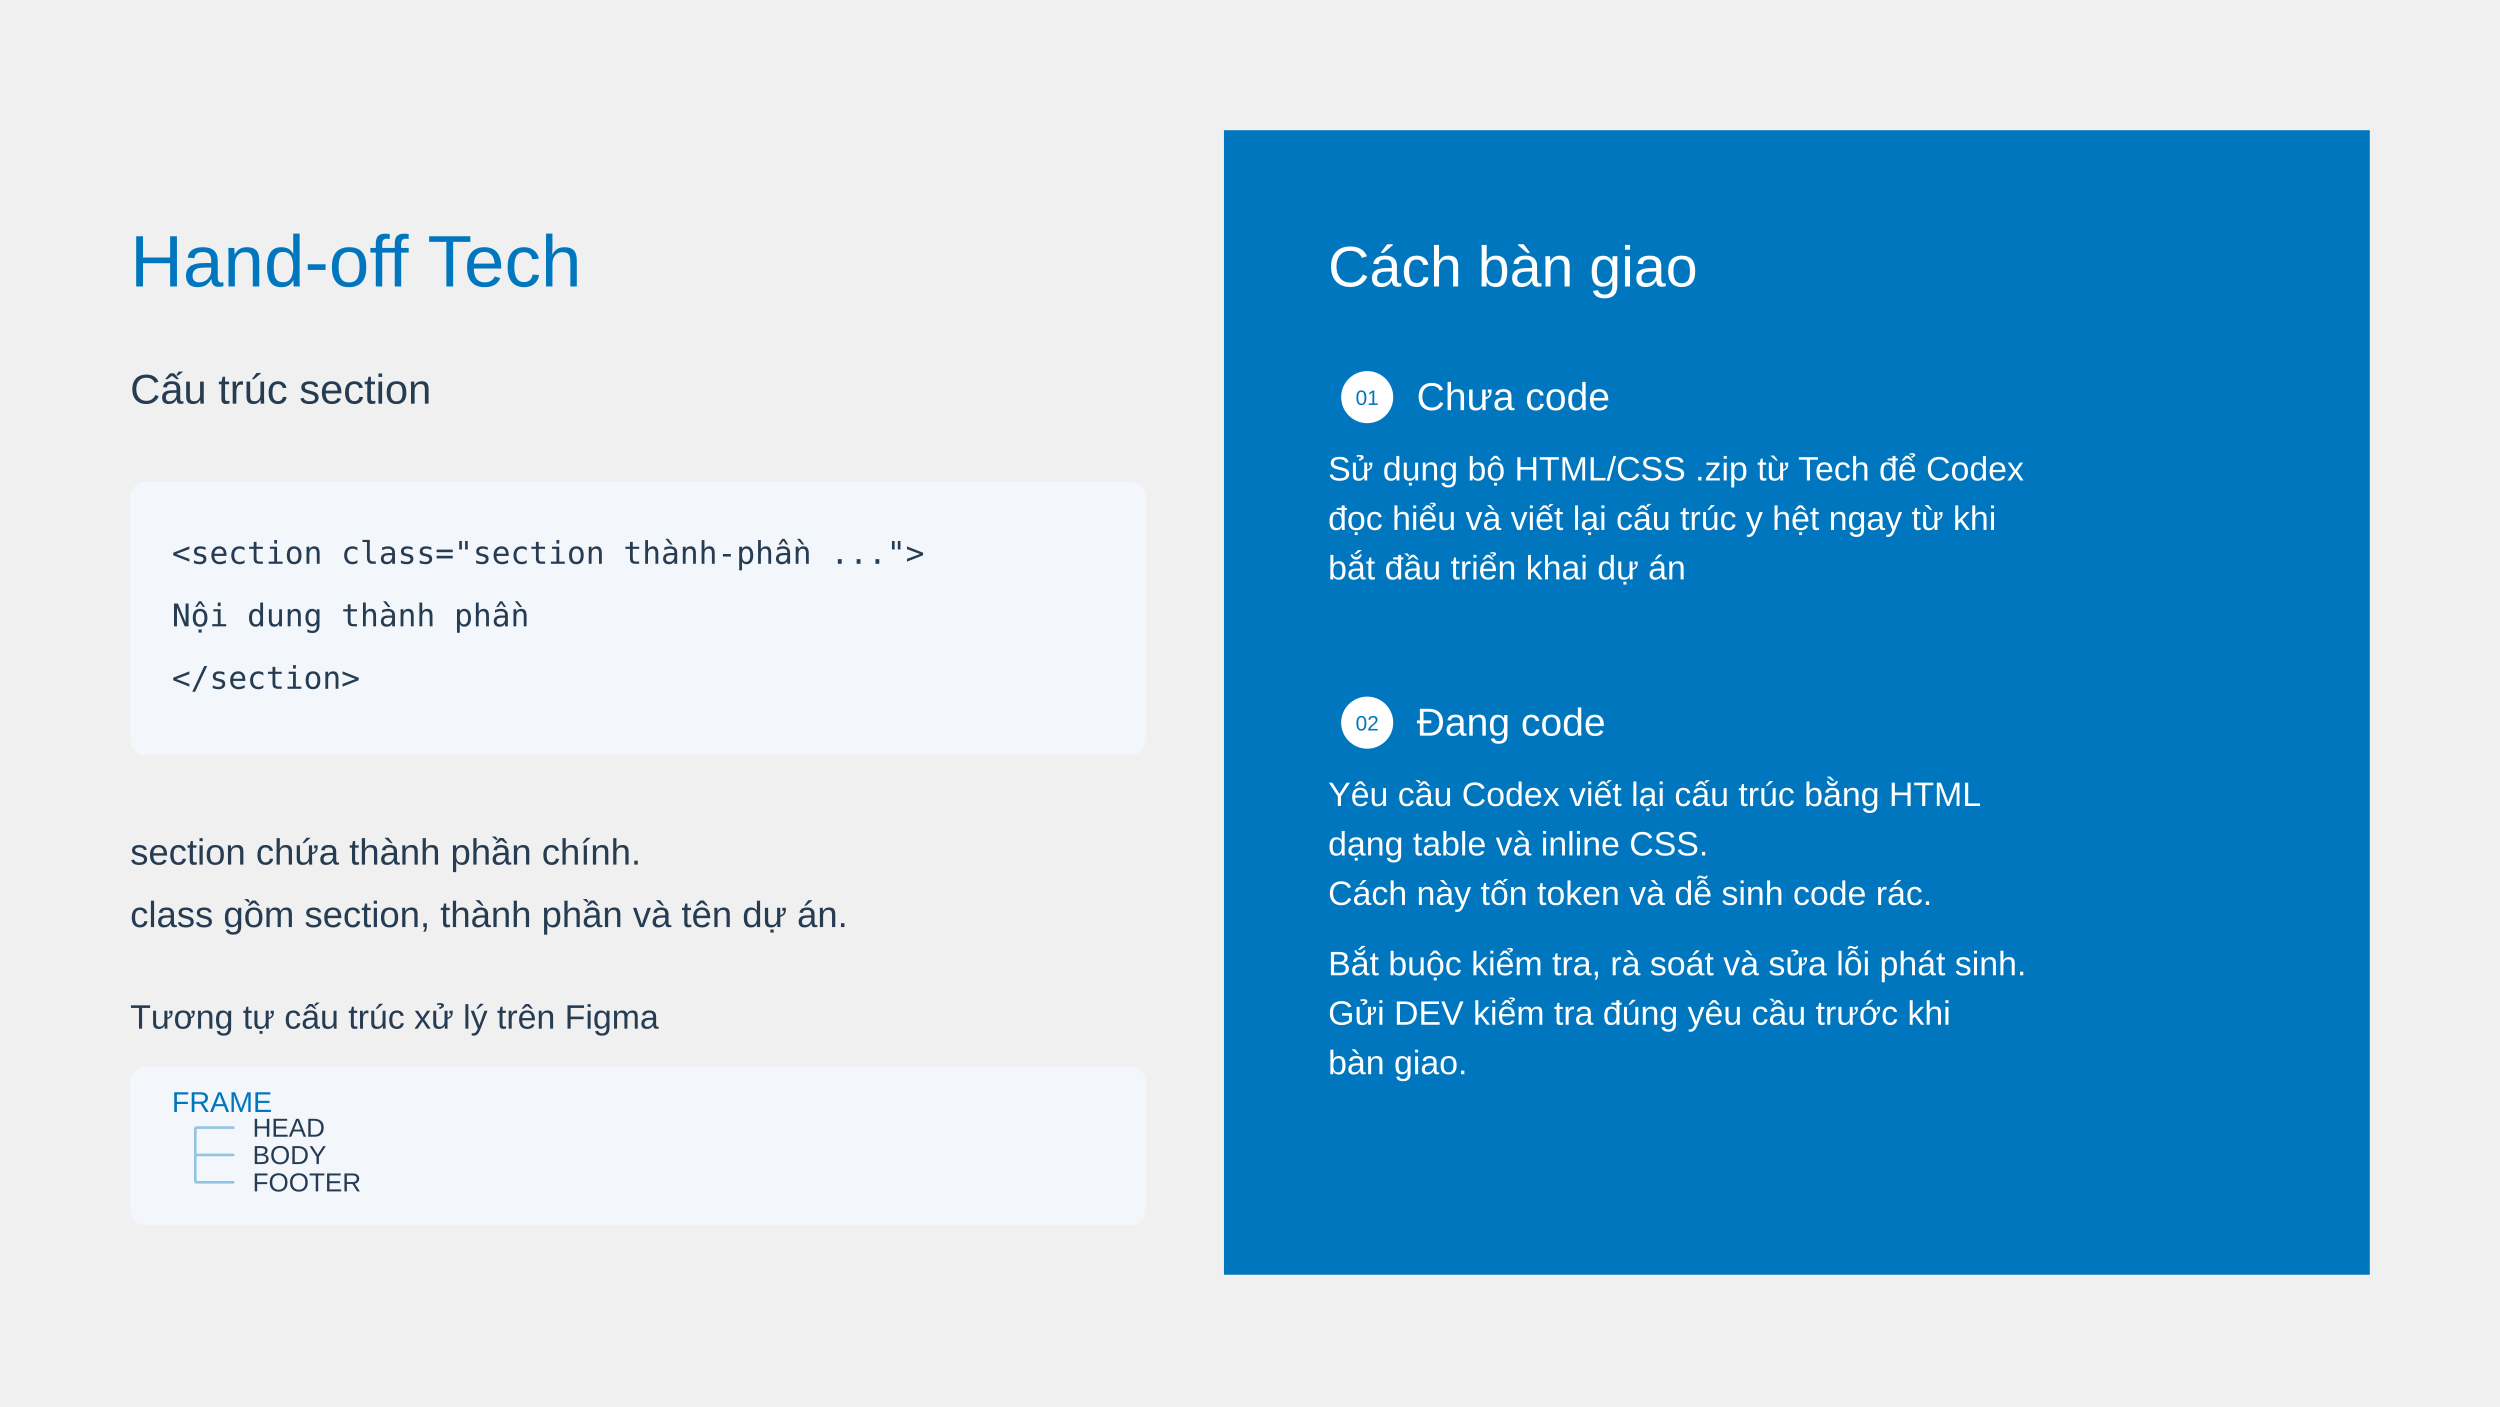
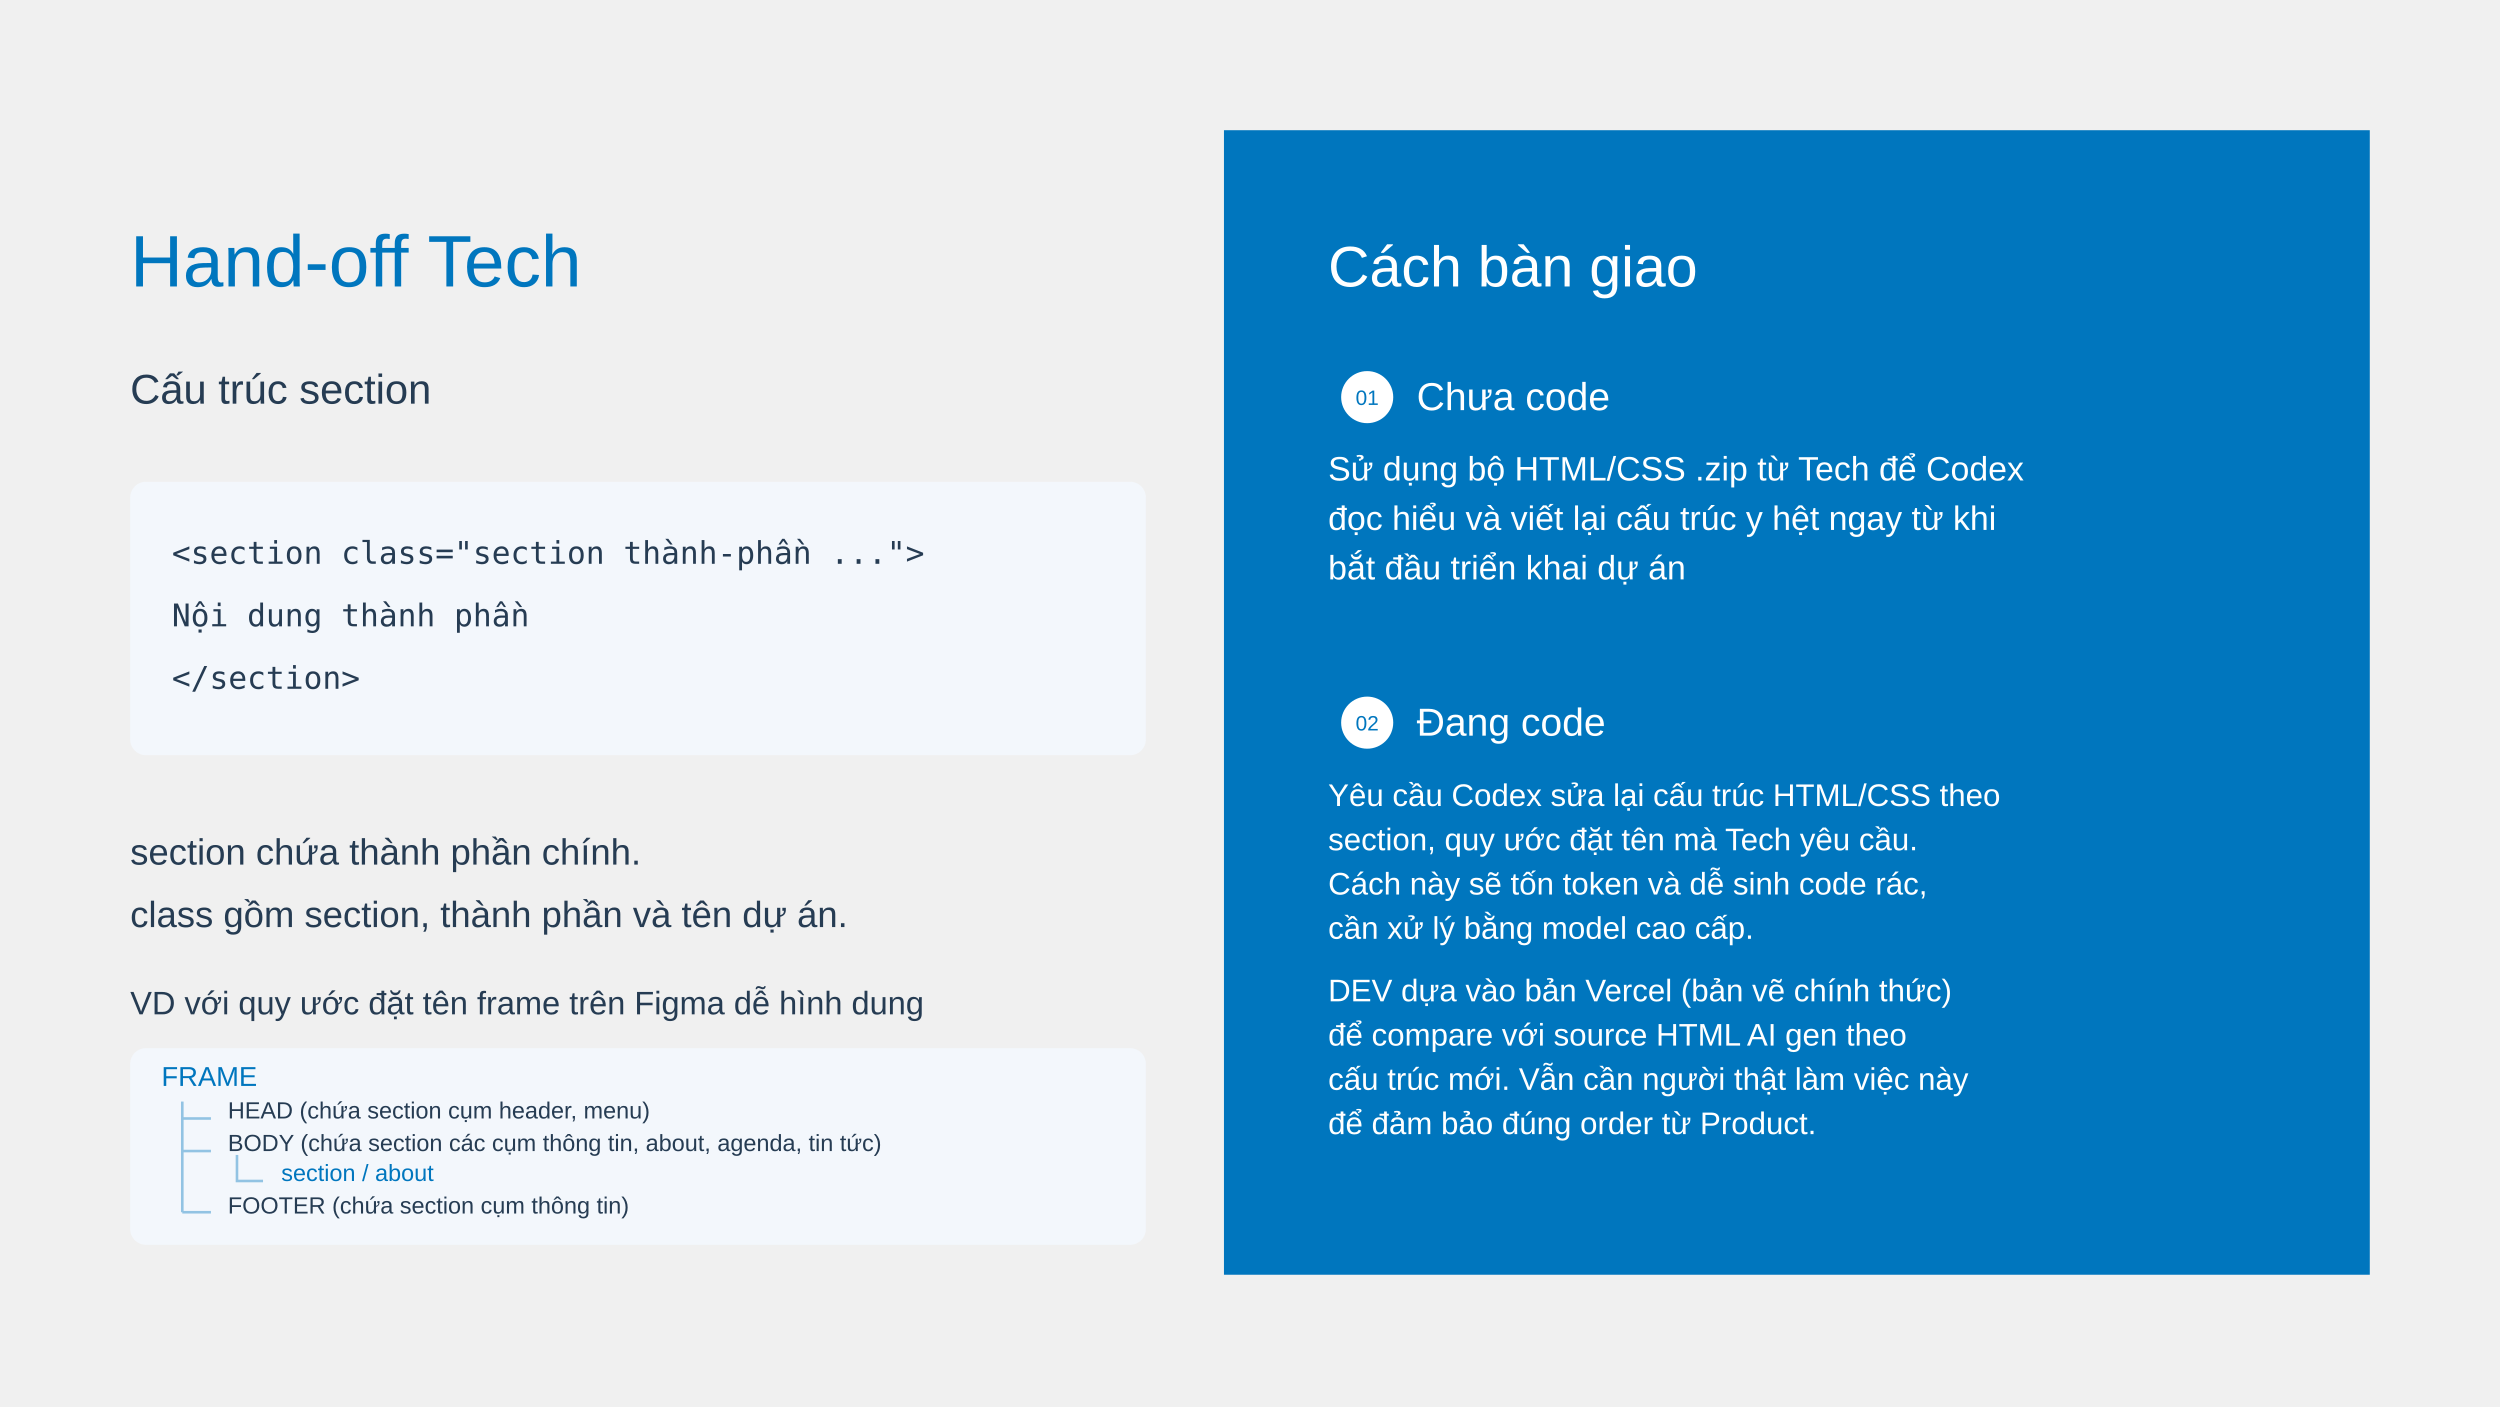
<svg xmlns="http://www.w3.org/2000/svg" viewBox="0 0 1920 1080">
  <g font-family="Arial, Helvetica, sans-serif">
    <rect x="940" y="100" width="880" height="879" fill="#0076BE" />
    <g id="page-08-structure">
      <text x="100" y="220" font-size="56" fill="#0076BE">Hand-off Tech</text>
      <text x="100" y="310" font-size="32" fill="#263C53">Cấu trúc section</text>
      <rect x="100" y="370" width="780" height="210" rx="12" fill="#F3F7FC" />
      <text x="132" y="433" font-size="24" font-family="Consolas, monospace" fill="#263C53">
        <tspan x="132">&lt;section class="section thành-phần ..."&gt;</tspan>
        <tspan x="132" dy="48">  Nội dung thành phần</tspan>
        <tspan x="132" dy="48">&lt;/section&gt;</tspan>
      </text>
      <text x="100" y="664" font-size="28" fill="#263C53">
        <tspan x="100">section chứa thành phần chính.</tspan>
        <tspan x="100" dy="48">class gồm section, thành phần và tên dự án.</tspan>
      </text>
      <g id="page-08-figma">
-         <text x="100" y="790" font-size="26" fill="#263C53">Tương tự cấu trúc xử lý trên Figma</text>
-         <rect x="100" y="819" width="780" height="122" rx="12" fill="#F3F7FC" />
-         <text x="132" y="854" font-size="22" fill="#0076BE">FRAME</text>
-         <path d="M150 866v42m0-21h30m-30 21h30M150 866h30" fill="none" stroke="#0076BE" stroke-opacity=".4" stroke-width="2" />
-         <text x="194" y="873" font-size="20" fill="#263C53">HEAD</text>
-         <text x="194" y="894" font-size="20" fill="#263C53">BODY</text>
-         <text x="194" y="915" font-size="20" fill="#263C53">FOOTER</text>
+         <text x="100" y="779" font-size="25" fill="#263C53">VD với quy ước đặt tên frame trên Figma dễ hình dung</text>
+         <rect x="100" y="805" width="780" height="151" rx="12" fill="#F3F7FC" />
+         <text x="124" y="834" font-size="21" fill="#0076BE">FRAME</text>
+         <path d="M140 846v85m0-72h22m-22 25h22m-22 47h22M182 887v20h20" fill="none" stroke="#0076BE" stroke-opacity=".4" stroke-width="2" />
+         <g font-size="18" fill="#263C53">
+           <text x="175" y="859">HEAD (chứa section cụm header, menu)</text>
+           <text x="175" y="884">BODY (chứa section các cụm thông tin, about, agenda, tin tức)</text>
+           <text x="216" y="907" fill="#0076BE">section / about</text>
+           <text x="175" y="932">FOOTER (chứa section cụm thông tin)</text>
+         </g>
      </g>
    </g>
    <g id="page-08-handoff" fill="white">
      <text x="1020" y="220" font-size="44">Cách bàn giao</text>
      <g transform="translate(1050 305)">
        <circle r="20" fill="white" />
        <text y="6" text-anchor="middle" font-size="16" fill="#0076BE">01</text>
      </g>
      <text x="1088" y="315" font-size="30">Chưa code</text>
      <text x="1020" y="369" font-size="26">
        <tspan x="1020">Sử dụng bộ HTML/CSS .zip từ Tech để Codex</tspan>
        <tspan x="1020" dy="38">đọc hiểu và viết lại cấu trúc y hệt ngay từ khi</tspan>
        <tspan x="1020" dy="38">bắt đầu triển khai dự án</tspan>
      </text>
      <g transform="translate(1050 555)">
        <circle r="20" fill="white" />
        <text y="6" text-anchor="middle" font-size="16" fill="#0076BE">02</text>
      </g>
      <text x="1088" y="565" font-size="30">Đang code</text>
-       <text x="1020" y="619" font-size="26">
-         <tspan x="1020">Yêu cầu Codex viết lại cấu trúc bằng HTML</tspan>
-         <tspan x="1020" dy="38">dạng table và inline CSS.</tspan>
-         <tspan x="1020" dy="38">Cách này tốn token và dễ sinh code rác.</tspan>
-         <tspan x="1020" dy="54">Bắt buộc kiểm tra, rà soát và sửa lỗi phát sinh.</tspan>
-         <tspan x="1020" dy="38">Gửi DEV kiểm tra đúng yêu cầu trước khi</tspan>
-         <tspan x="1020" dy="38">bàn giao.</tspan>
+       <text x="1020" y="619" font-size="24">
+         <tspan x="1020">Yêu cầu Codex sửa lại cấu trúc HTML/CSS theo</tspan>
+         <tspan x="1020" dy="34">section, quy ước đặt tên mà Tech yêu cầu.</tspan>
+         <tspan x="1020" dy="34">Cách này sẽ tốn token và dễ sinh code rác,</tspan>
+         <tspan x="1020" dy="34">cần xử lý bằng model cao cấp.</tspan>
+         <tspan x="1020" dy="48">DEV dựa vào bản Vercel (bản vẽ chính thức)</tspan>
+         <tspan x="1020" dy="34">để compare với source HTML AI gen theo</tspan>
+         <tspan x="1020" dy="34">cấu trúc mới. Vẫn cần người thật làm việc này</tspan>
+         <tspan x="1020" dy="34">để đảm bảo đúng order từ Product.</tspan>
      </text>
    </g>
  </g>
</svg>
